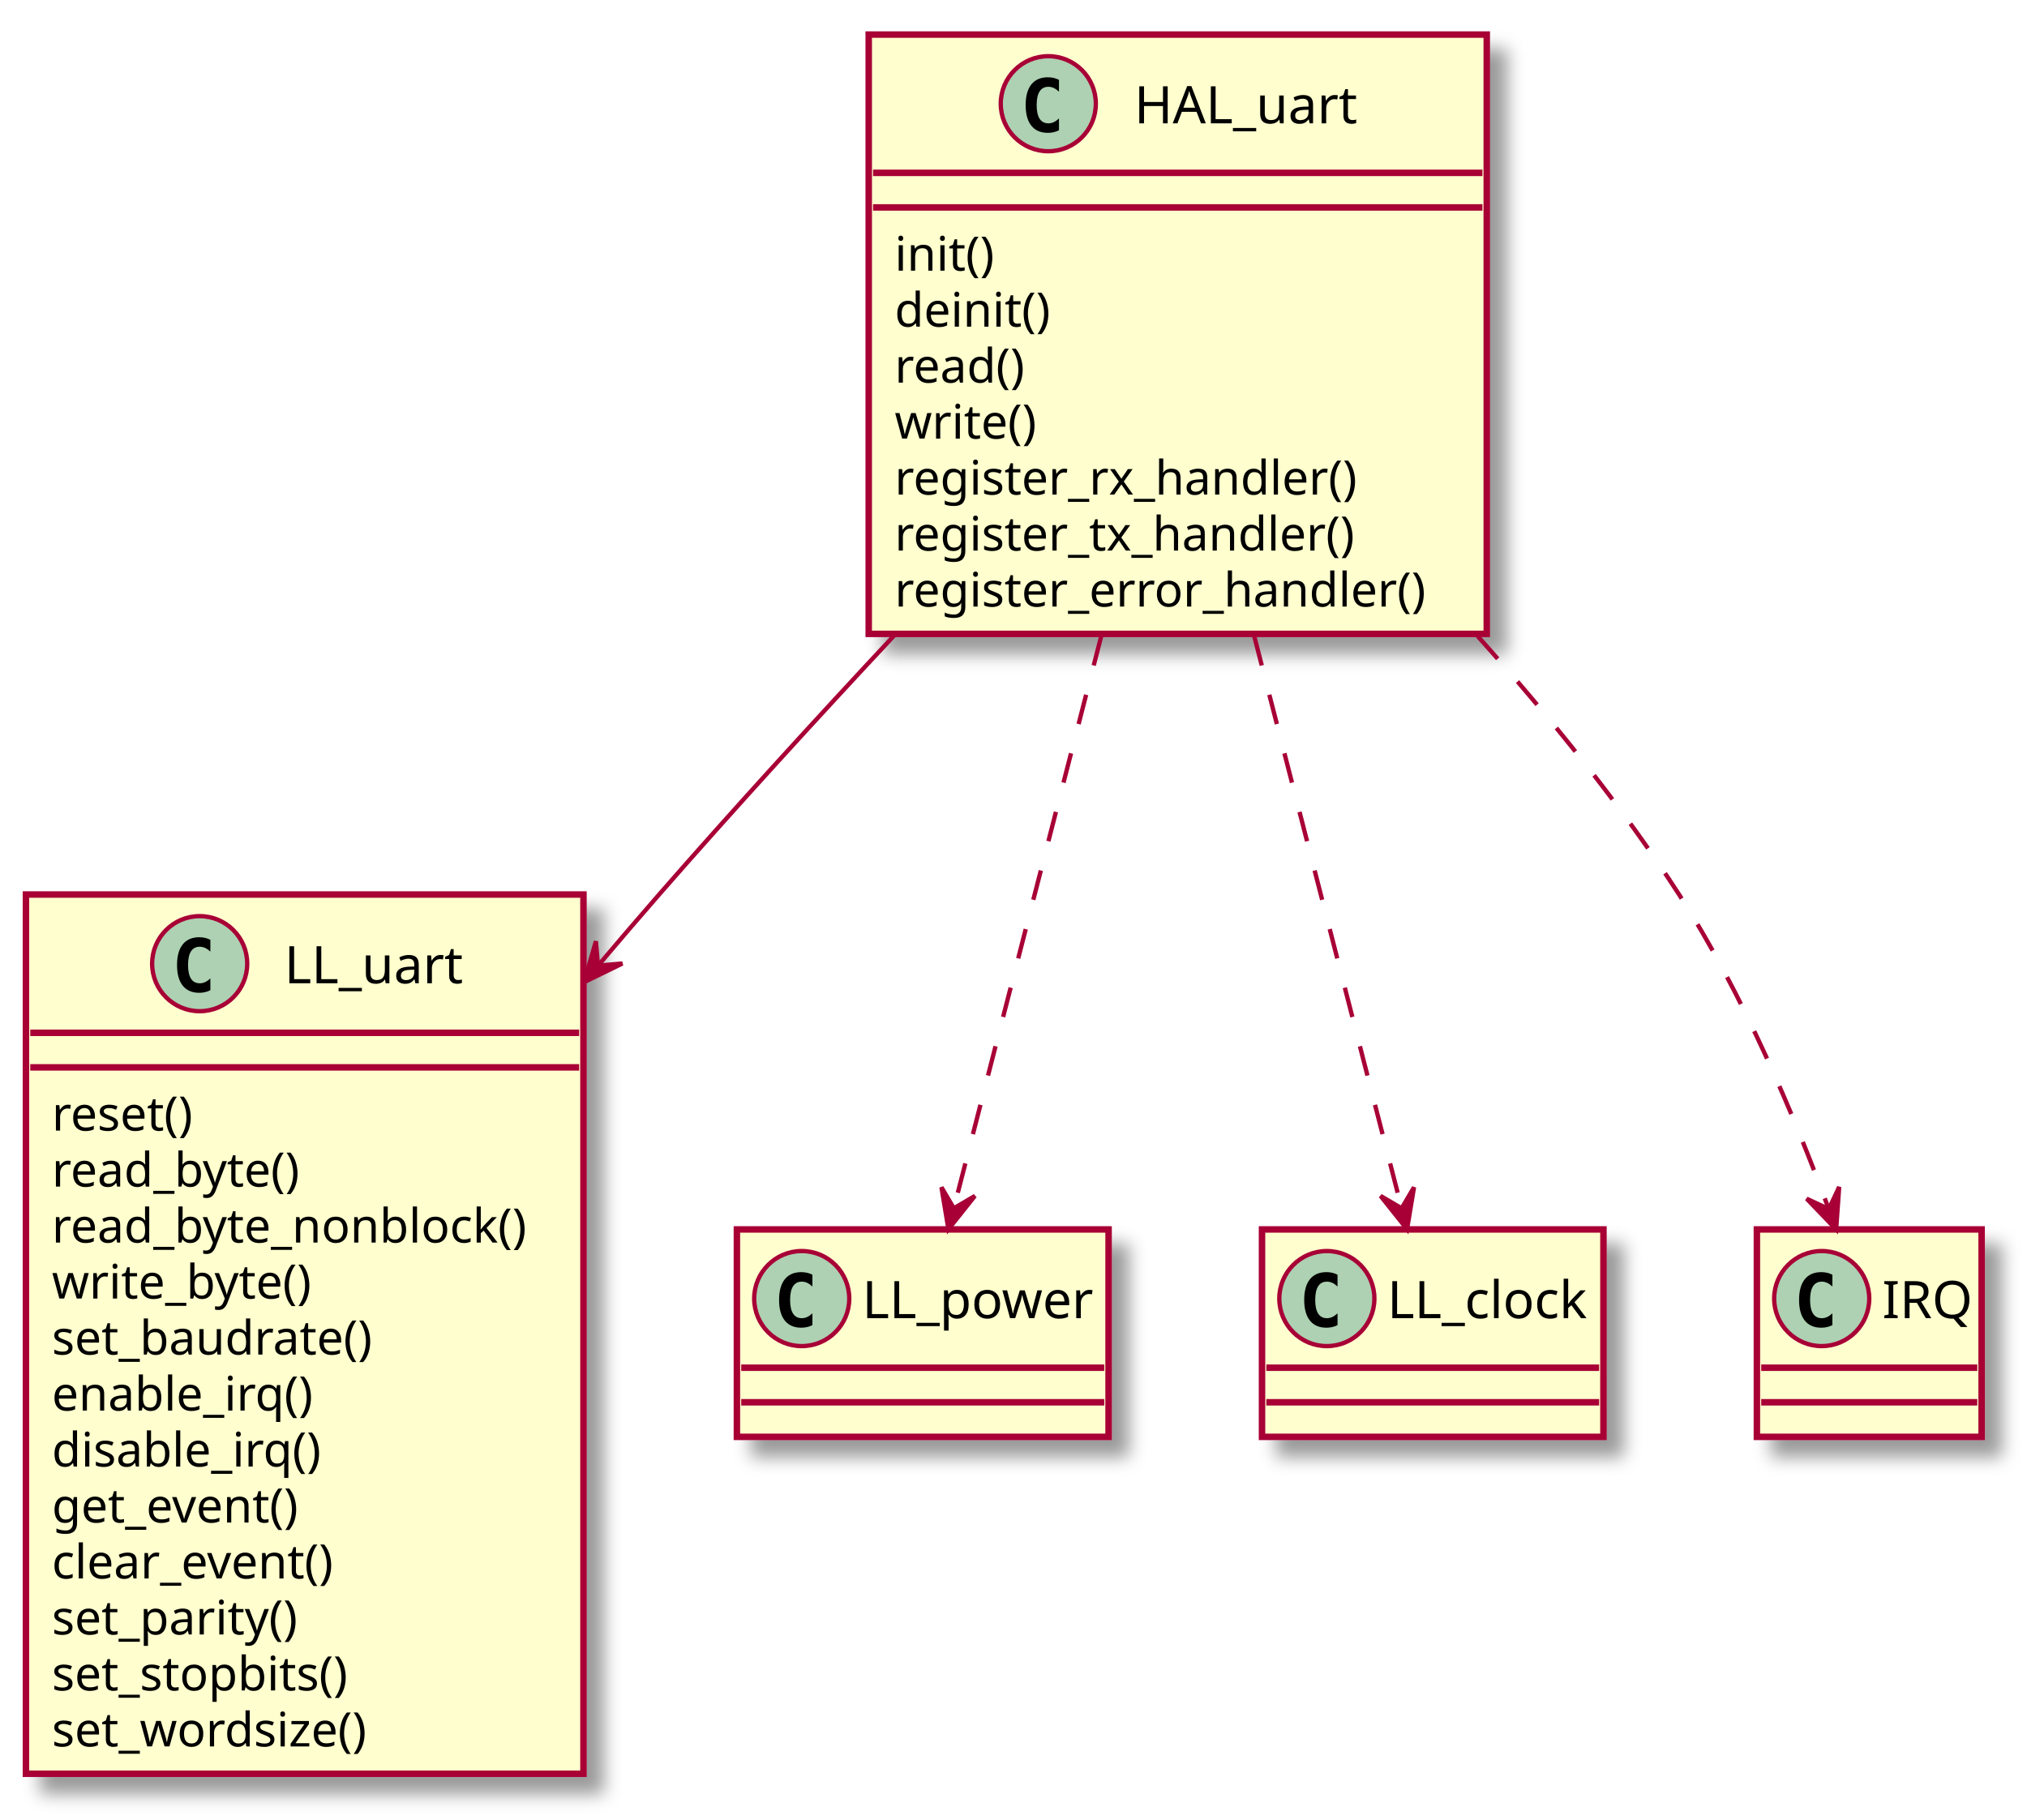
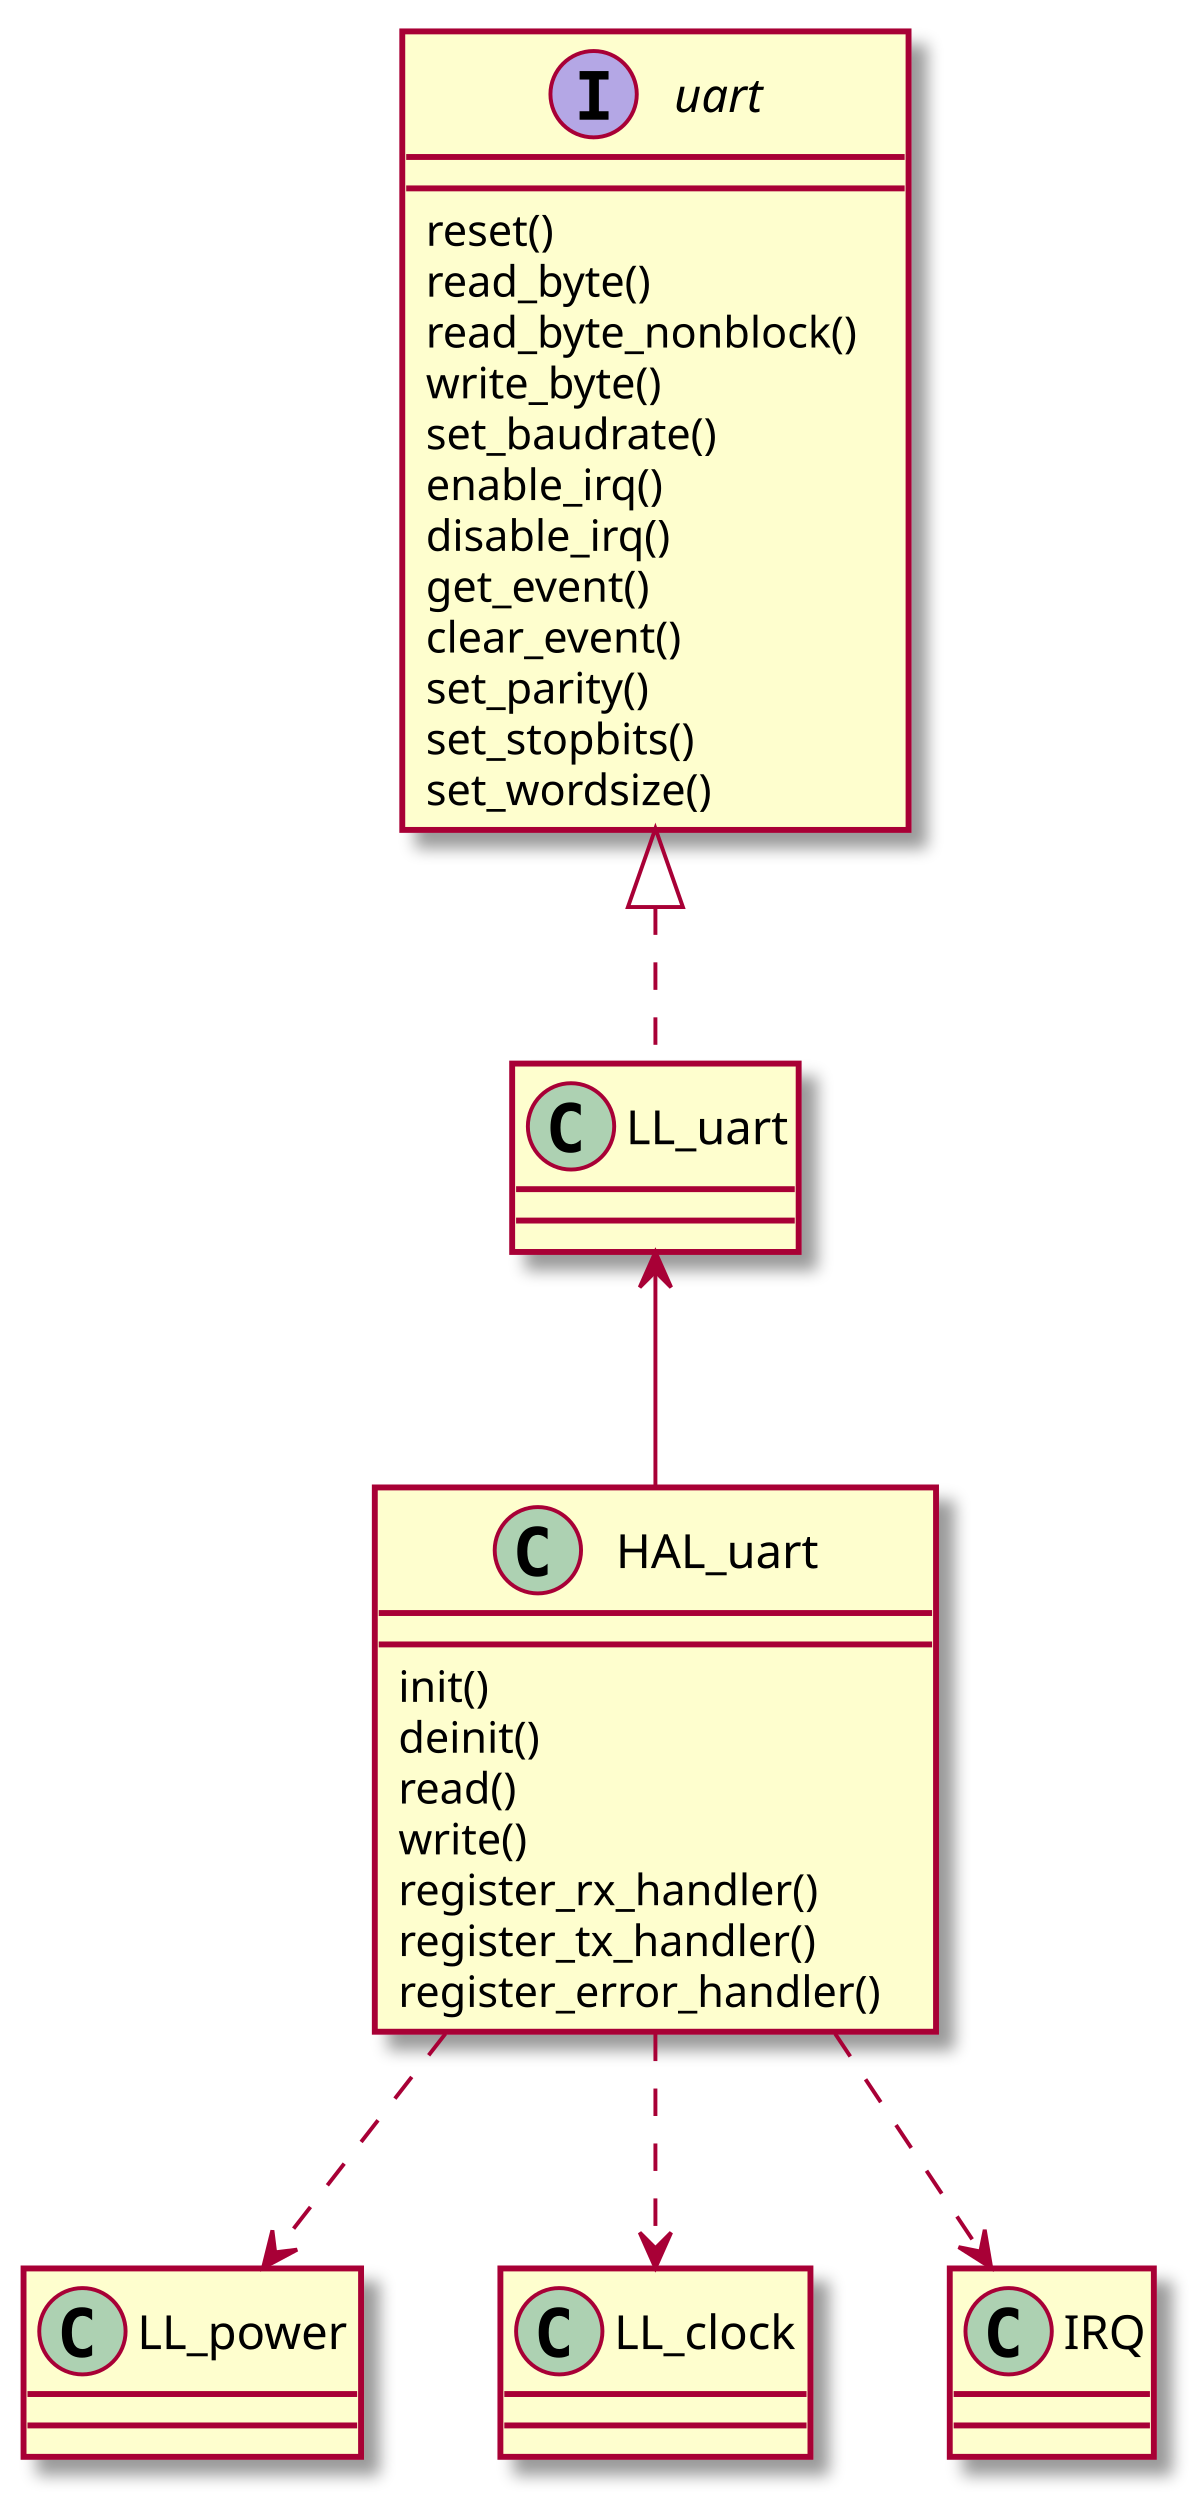
- <svg xmlns="http://www.w3.org/2000/svg" contentScriptType="application/ecmascript" contentStyleType="text/css" height="421px" preserveAspectRatio="none" style="width:469px;height:421px;" version="1.1" viewBox="0 0 469 421" width="469px" zoomAndPan="magnify">
+ <svg xmlns="http://www.w3.org/2000/svg" contentScriptType="application/ecmascript" contentStyleType="text/css" height="637px" preserveAspectRatio="none" style="width:305px;height:637px;" version="1.1" viewBox="0 0 305 637" width="305px" zoomAndPan="magnify">
  <defs>
-     <filter height="300%" id="f5gtrwnwm4fuh" width="300%" x="-1" y="-1">
+     <filter height="300%" id="f3o8yys25ny20" width="300%" x="-1" y="-1">
      <feGaussianBlur result="blurOut" stdDeviation="2.0" />
      <feColorMatrix in="blurOut" result="blurOut2" type="matrix" values="0 0 0 0 0 0 0 0 0 0 0 0 0 0 0 0 0 0 .4 0" />
      <feOffset dx="4.0" dy="4.0" in="blurOut2" result="blurOut3" />
      <feBlend in="SourceGraphic" in2="blurOut3" mode="normal" />
    </filter>
  </defs>
  <g>
-     <rect fill="#FEFECE" filter="url(#f5gtrwnwm4fuh)" height="138.685" id="HAL_uart" style="stroke: #A80036; stroke-width: 1.5;" width="143" x="201" y="8" />
-     <ellipse cx="242.55" cy="24" fill="#ADD1B2" rx="11" ry="11" style="stroke: #A80036; stroke-width: 1.0;" />
-     <path d="M245.023,30.143 Q244.442,30.442 243.803,30.591 Q243.164,30.741 242.458,30.741 Q239.951,30.741 238.631,29.089 Q237.312,27.437 237.312,24.316 Q237.312,21.186 238.631,19.535 Q239.951,17.883 242.458,17.883 Q243.164,17.883 243.811,18.032 Q244.459,18.182 245.023,18.48 L245.023,21.203 Q244.392,20.622 243.799,20.352 Q243.205,20.082 242.574,20.082 Q241.23,20.082 240.545,21.149 Q239.86,22.216 239.86,24.316 Q239.86,26.408 240.545,27.474 Q241.23,28.541 242.574,28.541 Q243.205,28.541 243.799,28.271 Q244.392,28.002 245.023,27.42 Z " />
-     <text fill="#000000" font-family="sans-serif" font-size="12" lengthAdjust="spacingAndGlyphs" textLength="52" x="262.45" y="28.535">HAL_uart</text>
-     <line style="stroke: #A80036; stroke-width: 1.5;" x1="202" x2="343" y1="40" y2="40" />
-     <line style="stroke: #A80036; stroke-width: 1.5;" x1="202" x2="343" y1="48" y2="48" />
-     <text fill="#000000" font-family="sans-serif" font-size="11" lengthAdjust="spacingAndGlyphs" textLength="25" x="207" y="62.635">init()</text>
-     <text fill="#000000" font-family="sans-serif" font-size="11" lengthAdjust="spacingAndGlyphs" textLength="38" x="207" y="75.59">deinit()</text>
-     <text fill="#000000" font-family="sans-serif" font-size="11" lengthAdjust="spacingAndGlyphs" textLength="32" x="207" y="88.545">read()</text>
-     <text fill="#000000" font-family="sans-serif" font-size="11" lengthAdjust="spacingAndGlyphs" textLength="34" x="207" y="101.5">write()</text>
-     <text fill="#000000" font-family="sans-serif" font-size="11" lengthAdjust="spacingAndGlyphs" textLength="115" x="207" y="114.455">register_rx_handler()</text>
-     <text fill="#000000" font-family="sans-serif" font-size="11" lengthAdjust="spacingAndGlyphs" textLength="114" x="207" y="127.41">register_tx_handler()</text>
-     <text fill="#000000" font-family="sans-serif" font-size="11" lengthAdjust="spacingAndGlyphs" textLength="131" x="207" y="140.365">register_error_handler()</text>
-     <rect fill="#FEFECE" filter="url(#f5gtrwnwm4fuh)" height="203.461" id="LL_uart" style="stroke: #A80036; stroke-width: 1.5;" width="129" x="6" y="207" />
-     <ellipse cx="46.2" cy="223" fill="#ADD1B2" rx="11" ry="11" style="stroke: #A80036; stroke-width: 1.0;" />
-     <path d="M48.673,229.143 Q48.092,229.442 47.453,229.591 Q46.814,229.741 46.108,229.741 Q43.601,229.741 42.282,228.089 Q40.962,226.437 40.962,223.316 Q40.962,220.186 42.282,218.535 Q43.601,216.883 46.108,216.883 Q46.814,216.883 47.461,217.032 Q48.109,217.182 48.673,217.481 L48.673,220.203 Q48.042,219.622 47.449,219.352 Q46.855,219.083 46.224,219.083 Q44.88,219.083 44.195,220.149 Q43.51,221.216 43.51,223.316 Q43.51,225.408 44.195,226.474 Q44.88,227.541 46.224,227.541 Q46.855,227.541 47.449,227.271 Q48.042,227.001 48.673,226.42 Z " />
-     <text fill="#000000" font-family="sans-serif" font-size="12" lengthAdjust="spacingAndGlyphs" textLength="41" x="65.8" y="227.535">LL_uart</text>
-     <line style="stroke: #A80036; stroke-width: 1.5;" x1="7" x2="134" y1="239" y2="239" />
-     <line style="stroke: #A80036; stroke-width: 1.5;" x1="7" x2="134" y1="247" y2="247" />
-     <text fill="#000000" font-family="sans-serif" font-size="11" lengthAdjust="spacingAndGlyphs" textLength="35" x="12" y="261.635">reset()</text>
-     <text fill="#000000" font-family="sans-serif" font-size="11" lengthAdjust="spacingAndGlyphs" textLength="61" x="12" y="274.59">read_byte()</text>
-     <text fill="#000000" font-family="sans-serif" font-size="11" lengthAdjust="spacingAndGlyphs" textLength="117" x="12" y="287.545">read_byte_nonblock()</text>
-     <text fill="#000000" font-family="sans-serif" font-size="11" lengthAdjust="spacingAndGlyphs" textLength="63" x="12" y="300.5">write_byte()</text>
-     <text fill="#000000" font-family="sans-serif" font-size="11" lengthAdjust="spacingAndGlyphs" textLength="78" x="12" y="313.455">set_baudrate()</text>
-     <text fill="#000000" font-family="sans-serif" font-size="11" lengthAdjust="spacingAndGlyphs" textLength="64" x="12" y="326.41">enable_irq()</text>
-     <text fill="#000000" font-family="sans-serif" font-size="11" lengthAdjust="spacingAndGlyphs" textLength="67" x="12" y="339.365">disable_irq()</text>
-     <text fill="#000000" font-family="sans-serif" font-size="11" lengthAdjust="spacingAndGlyphs" textLength="60" x="12" y="352.32">get_event()</text>
-     <text fill="#000000" font-family="sans-serif" font-size="11" lengthAdjust="spacingAndGlyphs" textLength="69" x="12" y="365.275">clear_event()</text>
-     <text fill="#000000" font-family="sans-serif" font-size="11" lengthAdjust="spacingAndGlyphs" textLength="61" x="12" y="378.231">set_parity()</text>
-     <text fill="#000000" font-family="sans-serif" font-size="11" lengthAdjust="spacingAndGlyphs" textLength="74" x="12" y="391.185">set_stopbits()</text>
-     <text fill="#000000" font-family="sans-serif" font-size="11" lengthAdjust="spacingAndGlyphs" textLength="78" x="12" y="404.141">set_wordsize()</text>
-     <rect fill="#FEFECE" filter="url(#f5gtrwnwm4fuh)" height="48" id="LL_power" style="stroke: #A80036; stroke-width: 1.5;" width="86" x="170.5" y="284.5" />
-     <ellipse cx="185.5" cy="300.5" fill="#ADD1B2" rx="11" ry="11" style="stroke: #A80036; stroke-width: 1.0;" />
-     <path d="M187.973,306.643 Q187.392,306.942 186.753,307.091 Q186.114,307.241 185.408,307.241 Q182.901,307.241 181.582,305.589 Q180.262,303.937 180.262,300.816 Q180.262,297.687 181.582,296.035 Q182.901,294.383 185.408,294.383 Q186.114,294.383 186.761,294.532 Q187.409,294.682 187.973,294.981 L187.973,297.703 Q187.342,297.122 186.749,296.852 Q186.155,296.582 185.524,296.582 Q184.18,296.582 183.495,297.649 Q182.81,298.716 182.81,300.816 Q182.81,302.908 183.495,303.974 Q184.18,305.041 185.524,305.041 Q186.155,305.041 186.749,304.771 Q187.342,304.502 187.973,303.92 Z " />
-     <text fill="#000000" font-family="sans-serif" font-size="12" lengthAdjust="spacingAndGlyphs" textLength="54" x="199.5" y="305.035">LL_power</text>
-     <line style="stroke: #A80036; stroke-width: 1.5;" x1="171.5" x2="255.5" y1="316.5" y2="316.5" />
-     <line style="stroke: #A80036; stroke-width: 1.5;" x1="171.5" x2="255.5" y1="324.5" y2="324.5" />
-     <rect fill="#FEFECE" filter="url(#f5gtrwnwm4fuh)" height="48" id="LL_clock" style="stroke: #A80036; stroke-width: 1.5;" width="79" x="292" y="284.5" />
-     <ellipse cx="307" cy="300.5" fill="#ADD1B2" rx="11" ry="11" style="stroke: #A80036; stroke-width: 1.0;" />
-     <path d="M309.473,306.643 Q308.892,306.942 308.253,307.091 Q307.614,307.241 306.908,307.241 Q304.401,307.241 303.082,305.589 Q301.762,303.937 301.762,300.816 Q301.762,297.687 303.082,296.035 Q304.401,294.383 306.908,294.383 Q307.614,294.383 308.261,294.532 Q308.909,294.682 309.473,294.981 L309.473,297.703 Q308.842,297.122 308.249,296.852 Q307.655,296.582 307.024,296.582 Q305.68,296.582 304.995,297.649 Q304.31,298.716 304.31,300.816 Q304.31,302.908 304.995,303.974 Q305.68,305.041 307.024,305.041 Q307.655,305.041 308.249,304.771 Q308.842,304.502 309.473,303.92 Z " />
-     <text fill="#000000" font-family="sans-serif" font-size="12" lengthAdjust="spacingAndGlyphs" textLength="47" x="321" y="305.035">LL_clock</text>
-     <line style="stroke: #A80036; stroke-width: 1.5;" x1="293" x2="370" y1="316.5" y2="316.5" />
-     <line style="stroke: #A80036; stroke-width: 1.5;" x1="293" x2="370" y1="324.5" y2="324.5" />
-     <rect fill="#FEFECE" filter="url(#f5gtrwnwm4fuh)" height="48" id="IRQ" style="stroke: #A80036; stroke-width: 1.5;" width="52" x="406.5" y="284.5" />
-     <ellipse cx="421.5" cy="300.5" fill="#ADD1B2" rx="11" ry="11" style="stroke: #A80036; stroke-width: 1.0;" />
-     <path d="M423.973,306.643 Q423.392,306.942 422.753,307.091 Q422.114,307.241 421.408,307.241 Q418.901,307.241 417.582,305.589 Q416.262,303.937 416.262,300.816 Q416.262,297.687 417.582,296.035 Q418.901,294.383 421.408,294.383 Q422.114,294.383 422.761,294.532 Q423.409,294.682 423.973,294.981 L423.973,297.703 Q423.342,297.122 422.749,296.852 Q422.155,296.582 421.524,296.582 Q420.18,296.582 419.495,297.649 Q418.81,298.716 418.81,300.816 Q418.81,302.908 419.495,303.974 Q420.18,305.041 421.524,305.041 Q422.155,305.041 422.749,304.771 Q423.342,304.502 423.973,303.92 Z " />
-     <text fill="#000000" font-family="sans-serif" font-size="12" lengthAdjust="spacingAndGlyphs" textLength="20" x="435.5" y="305.035">IRQ</text>
-     <line style="stroke: #A80036; stroke-width: 1.5;" x1="407.5" x2="457.5" y1="316.5" y2="316.5" />
-     <line style="stroke: #A80036; stroke-width: 1.5;" x1="407.5" x2="457.5" y1="324.5" y2="324.5" />
-     <path d="M206.87,147.08 C188.97,166.24 169.77,187.23 152.5,207 C147.87,212.31 143.14,217.82 138.42,223.4 " fill="none" id="HAL_uart-&gt;LL_uart" style="stroke: #A80036; stroke-width: 1.0;" />
-     <polygon fill="#A80036" points="135.15,227.28,144,222.959,138.365,223.451,137.873,217.815,135.15,227.28" style="stroke: #A80036; stroke-width: 1.0;" />
-     <path d="M254.8,147.21 C243.39,191.48 229.17,246.68 220.74,279.4 " fill="none" id="HAL_uart-&gt;LL_power" style="stroke: #A80036; stroke-width: 1.0; stroke-dasharray: 7.0,7.0;" />
-     <polygon fill="#A80036" points="219.44,284.45,225.573,276.744,220.696,279.61,217.83,274.734,219.44,284.45" style="stroke: #A80036; stroke-width: 1.0;" />
-     <path d="M290.2,147.21 C301.61,191.48 315.83,246.68 324.26,279.4 " fill="none" id="HAL_uart-&gt;LL_clock" style="stroke: #A80036; stroke-width: 1.0; stroke-dasharray: 7.0,7.0;" />
-     <polygon fill="#A80036" points="325.56,284.45,327.17,274.734,324.304,279.61,319.427,276.744,325.56,284.45" style="stroke: #A80036; stroke-width: 1.0;" />
-     <path d="M341.89,147.2 C358.42,165.67 375.13,186.3 388.5,207 C403.33,229.96 415.36,258.76 423.07,279.63 " fill="none" id="HAL_uart-&gt;IRQ" style="stroke: #A80036; stroke-width: 1.0; stroke-dasharray: 7.0,7.0;" />
-     <polygon fill="#A80036" points="424.84,284.49,425.54,274.666,423.139,279.788,418.017,277.387,424.84,284.49" style="stroke: #A80036; stroke-width: 1.0;" />
+     <rect fill="#FEFECE" filter="url(#f3o8yys25ny20)" height="203.461" id="uart" style="stroke: #A80036; stroke-width: 1.5;" width="129" x="102.5" y="8" />
+     <ellipse cx="151.25" cy="24" fill="#B4A7E5" rx="11" ry="11" style="stroke: #A80036; stroke-width: 1.0;" />
+     <path d="M147.678,20.265 L147.678,18.107 L155.057,18.107 L155.057,20.265 L152.592,20.265 L152.592,28.342 L155.057,28.342 L155.057,30.5 L147.678,30.5 L147.678,28.342 L150.143,28.342 L150.143,20.265 Z " />
+     <text fill="#000000" font-family="sans-serif" font-size="12" font-style="italic" lengthAdjust="spacingAndGlyphs" textLength="23" x="171.75" y="28.535">uart</text>
+     <line style="stroke: #A80036; stroke-width: 1.5;" x1="103.5" x2="230.5" y1="40" y2="40" />
+     <line style="stroke: #A80036; stroke-width: 1.5;" x1="103.5" x2="230.5" y1="48" y2="48" />
+     <text fill="#000000" font-family="sans-serif" font-size="11" lengthAdjust="spacingAndGlyphs" textLength="35" x="108.5" y="62.635">reset()</text>
+     <text fill="#000000" font-family="sans-serif" font-size="11" lengthAdjust="spacingAndGlyphs" textLength="61" x="108.5" y="75.59">read_byte()</text>
+     <text fill="#000000" font-family="sans-serif" font-size="11" lengthAdjust="spacingAndGlyphs" textLength="117" x="108.5" y="88.545">read_byte_nonblock()</text>
+     <text fill="#000000" font-family="sans-serif" font-size="11" lengthAdjust="spacingAndGlyphs" textLength="63" x="108.5" y="101.5">write_byte()</text>
+     <text fill="#000000" font-family="sans-serif" font-size="11" lengthAdjust="spacingAndGlyphs" textLength="78" x="108.5" y="114.455">set_baudrate()</text>
+     <text fill="#000000" font-family="sans-serif" font-size="11" lengthAdjust="spacingAndGlyphs" textLength="64" x="108.5" y="127.41">enable_irq()</text>
+     <text fill="#000000" font-family="sans-serif" font-size="11" lengthAdjust="spacingAndGlyphs" textLength="67" x="108.5" y="140.365">disable_irq()</text>
+     <text fill="#000000" font-family="sans-serif" font-size="11" lengthAdjust="spacingAndGlyphs" textLength="60" x="108.5" y="153.32">get_event()</text>
+     <text fill="#000000" font-family="sans-serif" font-size="11" lengthAdjust="spacingAndGlyphs" textLength="69" x="108.5" y="166.275">clear_event()</text>
+     <text fill="#000000" font-family="sans-serif" font-size="11" lengthAdjust="spacingAndGlyphs" textLength="61" x="108.5" y="179.231">set_parity()</text>
+     <text fill="#000000" font-family="sans-serif" font-size="11" lengthAdjust="spacingAndGlyphs" textLength="74" x="108.5" y="192.185">set_stopbits()</text>
+     <text fill="#000000" font-family="sans-serif" font-size="11" lengthAdjust="spacingAndGlyphs" textLength="78" x="108.5" y="205.141">set_wordsize()</text>
+     <rect fill="#FEFECE" filter="url(#f3o8yys25ny20)" height="48" id="LL_uart" style="stroke: #A80036; stroke-width: 1.5;" width="73" x="130.5" y="271" />
+     <ellipse cx="145.5" cy="287" fill="#ADD1B2" rx="11" ry="11" style="stroke: #A80036; stroke-width: 1.0;" />
+     <path d="M147.973,293.143 Q147.392,293.442 146.753,293.591 Q146.114,293.741 145.408,293.741 Q142.901,293.741 141.582,292.089 Q140.262,290.437 140.262,287.316 Q140.262,284.187 141.582,282.535 Q142.901,280.883 145.408,280.883 Q146.114,280.883 146.761,281.032 Q147.409,281.182 147.973,281.481 L147.973,284.203 Q147.342,283.622 146.749,283.352 Q146.155,283.082 145.524,283.082 Q144.18,283.082 143.495,284.149 Q142.81,285.216 142.81,287.316 Q142.81,289.408 143.495,290.474 Q144.18,291.541 145.524,291.541 Q146.155,291.541 146.749,291.271 Q147.342,291.002 147.973,290.42 Z " />
+     <text fill="#000000" font-family="sans-serif" font-size="12" lengthAdjust="spacingAndGlyphs" textLength="41" x="159.5" y="291.535">LL_uart</text>
+     <line style="stroke: #A80036; stroke-width: 1.5;" x1="131.5" x2="202.5" y1="303" y2="303" />
+     <line style="stroke: #A80036; stroke-width: 1.5;" x1="131.5" x2="202.5" y1="311" y2="311" />
+     <rect fill="#FEFECE" filter="url(#f3o8yys25ny20)" height="138.685" id="HAL_uart" style="stroke: #A80036; stroke-width: 1.5;" width="143" x="95.5" y="379" />
+     <ellipse cx="137.05" cy="395" fill="#ADD1B2" rx="11" ry="11" style="stroke: #A80036; stroke-width: 1.0;" />
+     <path d="M139.523,401.143 Q138.942,401.442 138.303,401.591 Q137.664,401.741 136.958,401.741 Q134.451,401.741 133.131,400.089 Q131.812,398.437 131.812,395.316 Q131.812,392.187 133.131,390.535 Q134.451,388.883 136.958,388.883 Q137.664,388.883 138.311,389.032 Q138.959,389.182 139.523,389.481 L139.523,392.203 Q138.892,391.622 138.299,391.352 Q137.705,391.082 137.074,391.082 Q135.73,391.082 135.045,392.149 Q134.36,393.216 134.36,395.316 Q134.36,397.408 135.045,398.474 Q135.73,399.541 137.074,399.541 Q137.705,399.541 138.299,399.271 Q138.892,399.002 139.523,398.42 Z " />
+     <text fill="#000000" font-family="sans-serif" font-size="12" lengthAdjust="spacingAndGlyphs" textLength="52" x="156.95" y="399.535">HAL_uart</text>
+     <line style="stroke: #A80036; stroke-width: 1.5;" x1="96.5" x2="237.5" y1="411" y2="411" />
+     <line style="stroke: #A80036; stroke-width: 1.5;" x1="96.5" x2="237.5" y1="419" y2="419" />
+     <text fill="#000000" font-family="sans-serif" font-size="11" lengthAdjust="spacingAndGlyphs" textLength="25" x="101.5" y="433.635">init()</text>
+     <text fill="#000000" font-family="sans-serif" font-size="11" lengthAdjust="spacingAndGlyphs" textLength="38" x="101.5" y="446.59">deinit()</text>
+     <text fill="#000000" font-family="sans-serif" font-size="11" lengthAdjust="spacingAndGlyphs" textLength="32" x="101.5" y="459.545">read()</text>
+     <text fill="#000000" font-family="sans-serif" font-size="11" lengthAdjust="spacingAndGlyphs" textLength="34" x="101.5" y="472.5">write()</text>
+     <text fill="#000000" font-family="sans-serif" font-size="11" lengthAdjust="spacingAndGlyphs" textLength="115" x="101.5" y="485.455">register_rx_handler()</text>
+     <text fill="#000000" font-family="sans-serif" font-size="11" lengthAdjust="spacingAndGlyphs" textLength="114" x="101.5" y="498.41">register_tx_handler()</text>
+     <text fill="#000000" font-family="sans-serif" font-size="11" lengthAdjust="spacingAndGlyphs" textLength="131" x="101.5" y="511.365">register_error_handler()</text>
+     <rect fill="#FEFECE" filter="url(#f3o8yys25ny20)" height="48" id="LL_power" style="stroke: #A80036; stroke-width: 1.5;" width="86" x="6" y="578" />
+     <ellipse cx="21" cy="594" fill="#ADD1B2" rx="11" ry="11" style="stroke: #A80036; stroke-width: 1.0;" />
+     <path d="M23.473,600.143 Q22.892,600.442 22.253,600.591 Q21.614,600.741 20.908,600.741 Q18.401,600.741 17.081,599.089 Q15.762,597.437 15.762,594.316 Q15.762,591.187 17.081,589.535 Q18.401,587.883 20.908,587.883 Q21.614,587.883 22.261,588.032 Q22.909,588.182 23.473,588.481 L23.473,591.203 Q22.842,590.622 22.249,590.352 Q21.655,590.082 21.024,590.082 Q19.68,590.082 18.995,591.149 Q18.31,592.216 18.31,594.316 Q18.31,596.408 18.995,597.474 Q19.68,598.541 21.024,598.541 Q21.655,598.541 22.249,598.271 Q22.842,598.001 23.473,597.42 Z " />
+     <text fill="#000000" font-family="sans-serif" font-size="12" lengthAdjust="spacingAndGlyphs" textLength="54" x="35" y="598.535">LL_power</text>
+     <line style="stroke: #A80036; stroke-width: 1.5;" x1="7" x2="91" y1="610" y2="610" />
+     <line style="stroke: #A80036; stroke-width: 1.5;" x1="7" x2="91" y1="618" y2="618" />
+     <rect fill="#FEFECE" filter="url(#f3o8yys25ny20)" height="48" id="LL_clock" style="stroke: #A80036; stroke-width: 1.5;" width="79" x="127.5" y="578" />
+     <ellipse cx="142.5" cy="594" fill="#ADD1B2" rx="11" ry="11" style="stroke: #A80036; stroke-width: 1.0;" />
+     <path d="M144.973,600.143 Q144.392,600.442 143.753,600.591 Q143.114,600.741 142.408,600.741 Q139.901,600.741 138.582,599.089 Q137.262,597.437 137.262,594.316 Q137.262,591.187 138.582,589.535 Q139.901,587.883 142.408,587.883 Q143.114,587.883 143.761,588.032 Q144.409,588.182 144.973,588.481 L144.973,591.203 Q144.342,590.622 143.749,590.352 Q143.155,590.082 142.524,590.082 Q141.18,590.082 140.495,591.149 Q139.81,592.216 139.81,594.316 Q139.81,596.408 140.495,597.474 Q141.18,598.541 142.524,598.541 Q143.155,598.541 143.749,598.271 Q144.342,598.001 144.973,597.42 Z " />
+     <text fill="#000000" font-family="sans-serif" font-size="12" lengthAdjust="spacingAndGlyphs" textLength="47" x="156.5" y="598.535">LL_clock</text>
+     <line style="stroke: #A80036; stroke-width: 1.5;" x1="128.5" x2="205.5" y1="610" y2="610" />
+     <line style="stroke: #A80036; stroke-width: 1.5;" x1="128.5" x2="205.5" y1="618" y2="618" />
+     <rect fill="#FEFECE" filter="url(#f3o8yys25ny20)" height="48" id="IRQ" style="stroke: #A80036; stroke-width: 1.5;" width="52" x="242" y="578" />
+     <ellipse cx="257" cy="594" fill="#ADD1B2" rx="11" ry="11" style="stroke: #A80036; stroke-width: 1.0;" />
+     <path d="M259.473,600.143 Q258.892,600.442 258.253,600.591 Q257.614,600.741 256.908,600.741 Q254.401,600.741 253.082,599.089 Q251.762,597.437 251.762,594.316 Q251.762,591.187 253.082,589.535 Q254.401,587.883 256.908,587.883 Q257.614,587.883 258.261,588.032 Q258.909,588.182 259.473,588.481 L259.473,591.203 Q258.842,590.622 258.249,590.352 Q257.655,590.082 257.024,590.082 Q255.68,590.082 254.995,591.149 Q254.31,592.216 254.31,594.316 Q254.31,596.408 254.995,597.474 Q255.68,598.541 257.024,598.541 Q257.655,598.541 258.249,598.271 Q258.842,598.001 259.473,597.42 Z " />
+     <text fill="#000000" font-family="sans-serif" font-size="12" lengthAdjust="spacingAndGlyphs" textLength="20" x="271" y="598.535">IRQ</text>
+     <line style="stroke: #A80036; stroke-width: 1.5;" x1="243" x2="293" y1="610" y2="610" />
+     <line style="stroke: #A80036; stroke-width: 1.5;" x1="243" x2="293" y1="618" y2="618" />
+     <path d="M167,231.21 C167,246.11 167,259.89 167,270.71 " fill="none" id="uart&lt;-LL_uart" style="stroke: #A80036; stroke-width: 1.0; stroke-dasharray: 7.0,7.0;" />
+     <polygon fill="none" points="160,231.11,167,211.11,174,231.11,160,231.11" style="stroke: #A80036; stroke-width: 1.0;" />
+     <path d="M167,324.09 C167,339.6 167,359.59 167,378.96 " fill="none" id="LL_uart&lt;-HAL_uart" style="stroke: #A80036; stroke-width: 1.0;" />
+     <polygon fill="#A80036" points="167,319.01,163,328.01,167,324.01,171,328.01,167,319.01" style="stroke: #A80036; stroke-width: 1.0;" />
+     <path d="M113.52,518.16 C98.25,537.77 82.48,558.01 70.35,573.58 " fill="none" id="HAL_uart-&gt;LL_power" style="stroke: #A80036; stroke-width: 1.0; stroke-dasharray: 7.0,7.0;" />
+     <polygon fill="#A80036" points="67.03,577.85,75.716,573.208,70.103,573.905,69.405,568.292,67.03,577.85" style="stroke: #A80036; stroke-width: 1.0;" />
+     <path d="M167,518.16 C167,537.43 167,557.32 167,572.78 " fill="none" id="HAL_uart-&gt;LL_clock" style="stroke: #A80036; stroke-width: 1.0; stroke-dasharray: 7.0,7.0;" />
+     <polygon fill="#A80036" points="167,577.85,171,568.85,167,572.85,163,568.85,167,577.85" style="stroke: #A80036; stroke-width: 1.0;" />
+     <path d="M212.77,518.16 C225.84,537.77 239.34,558.01 249.72,573.58 " fill="none" id="HAL_uart-&gt;IRQ" style="stroke: #A80036; stroke-width: 1.0; stroke-dasharray: 7.0,7.0;" />
+     <polygon fill="#A80036" points="252.56,577.85,250.911,568.14,249.793,573.685,244.248,572.567,252.56,577.85" style="stroke: #A80036; stroke-width: 1.0;" />
  </g>
</svg>
